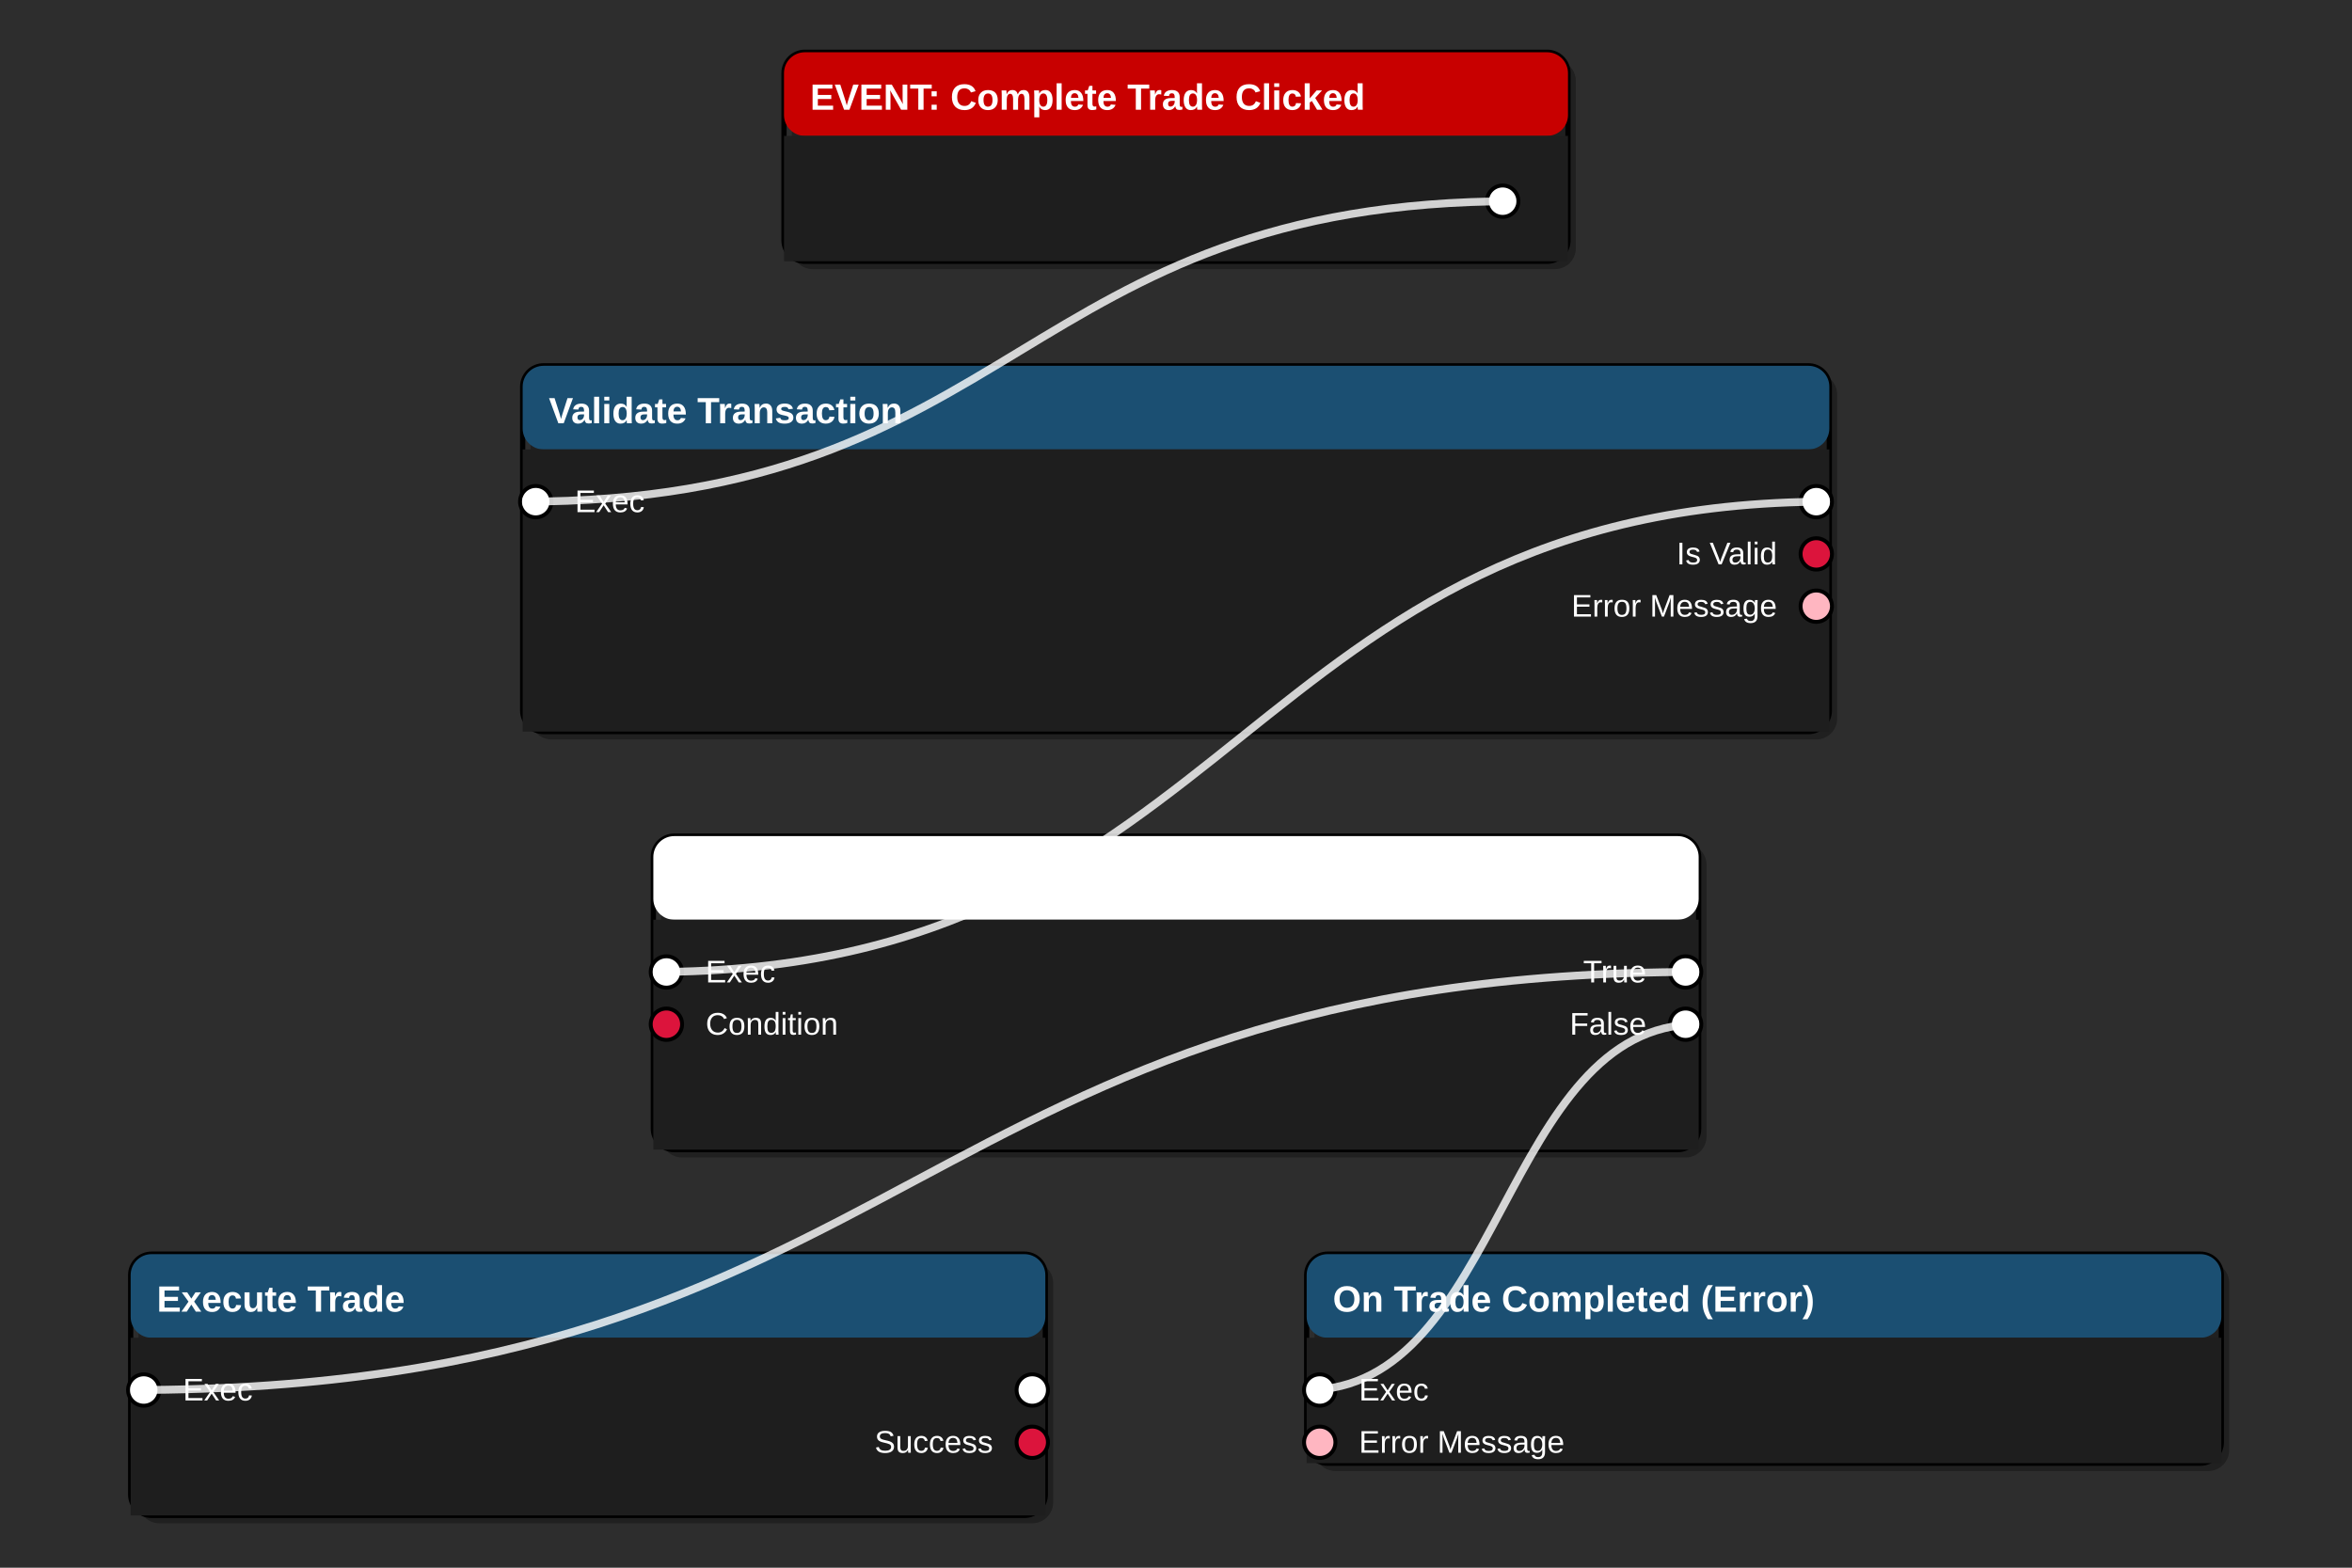
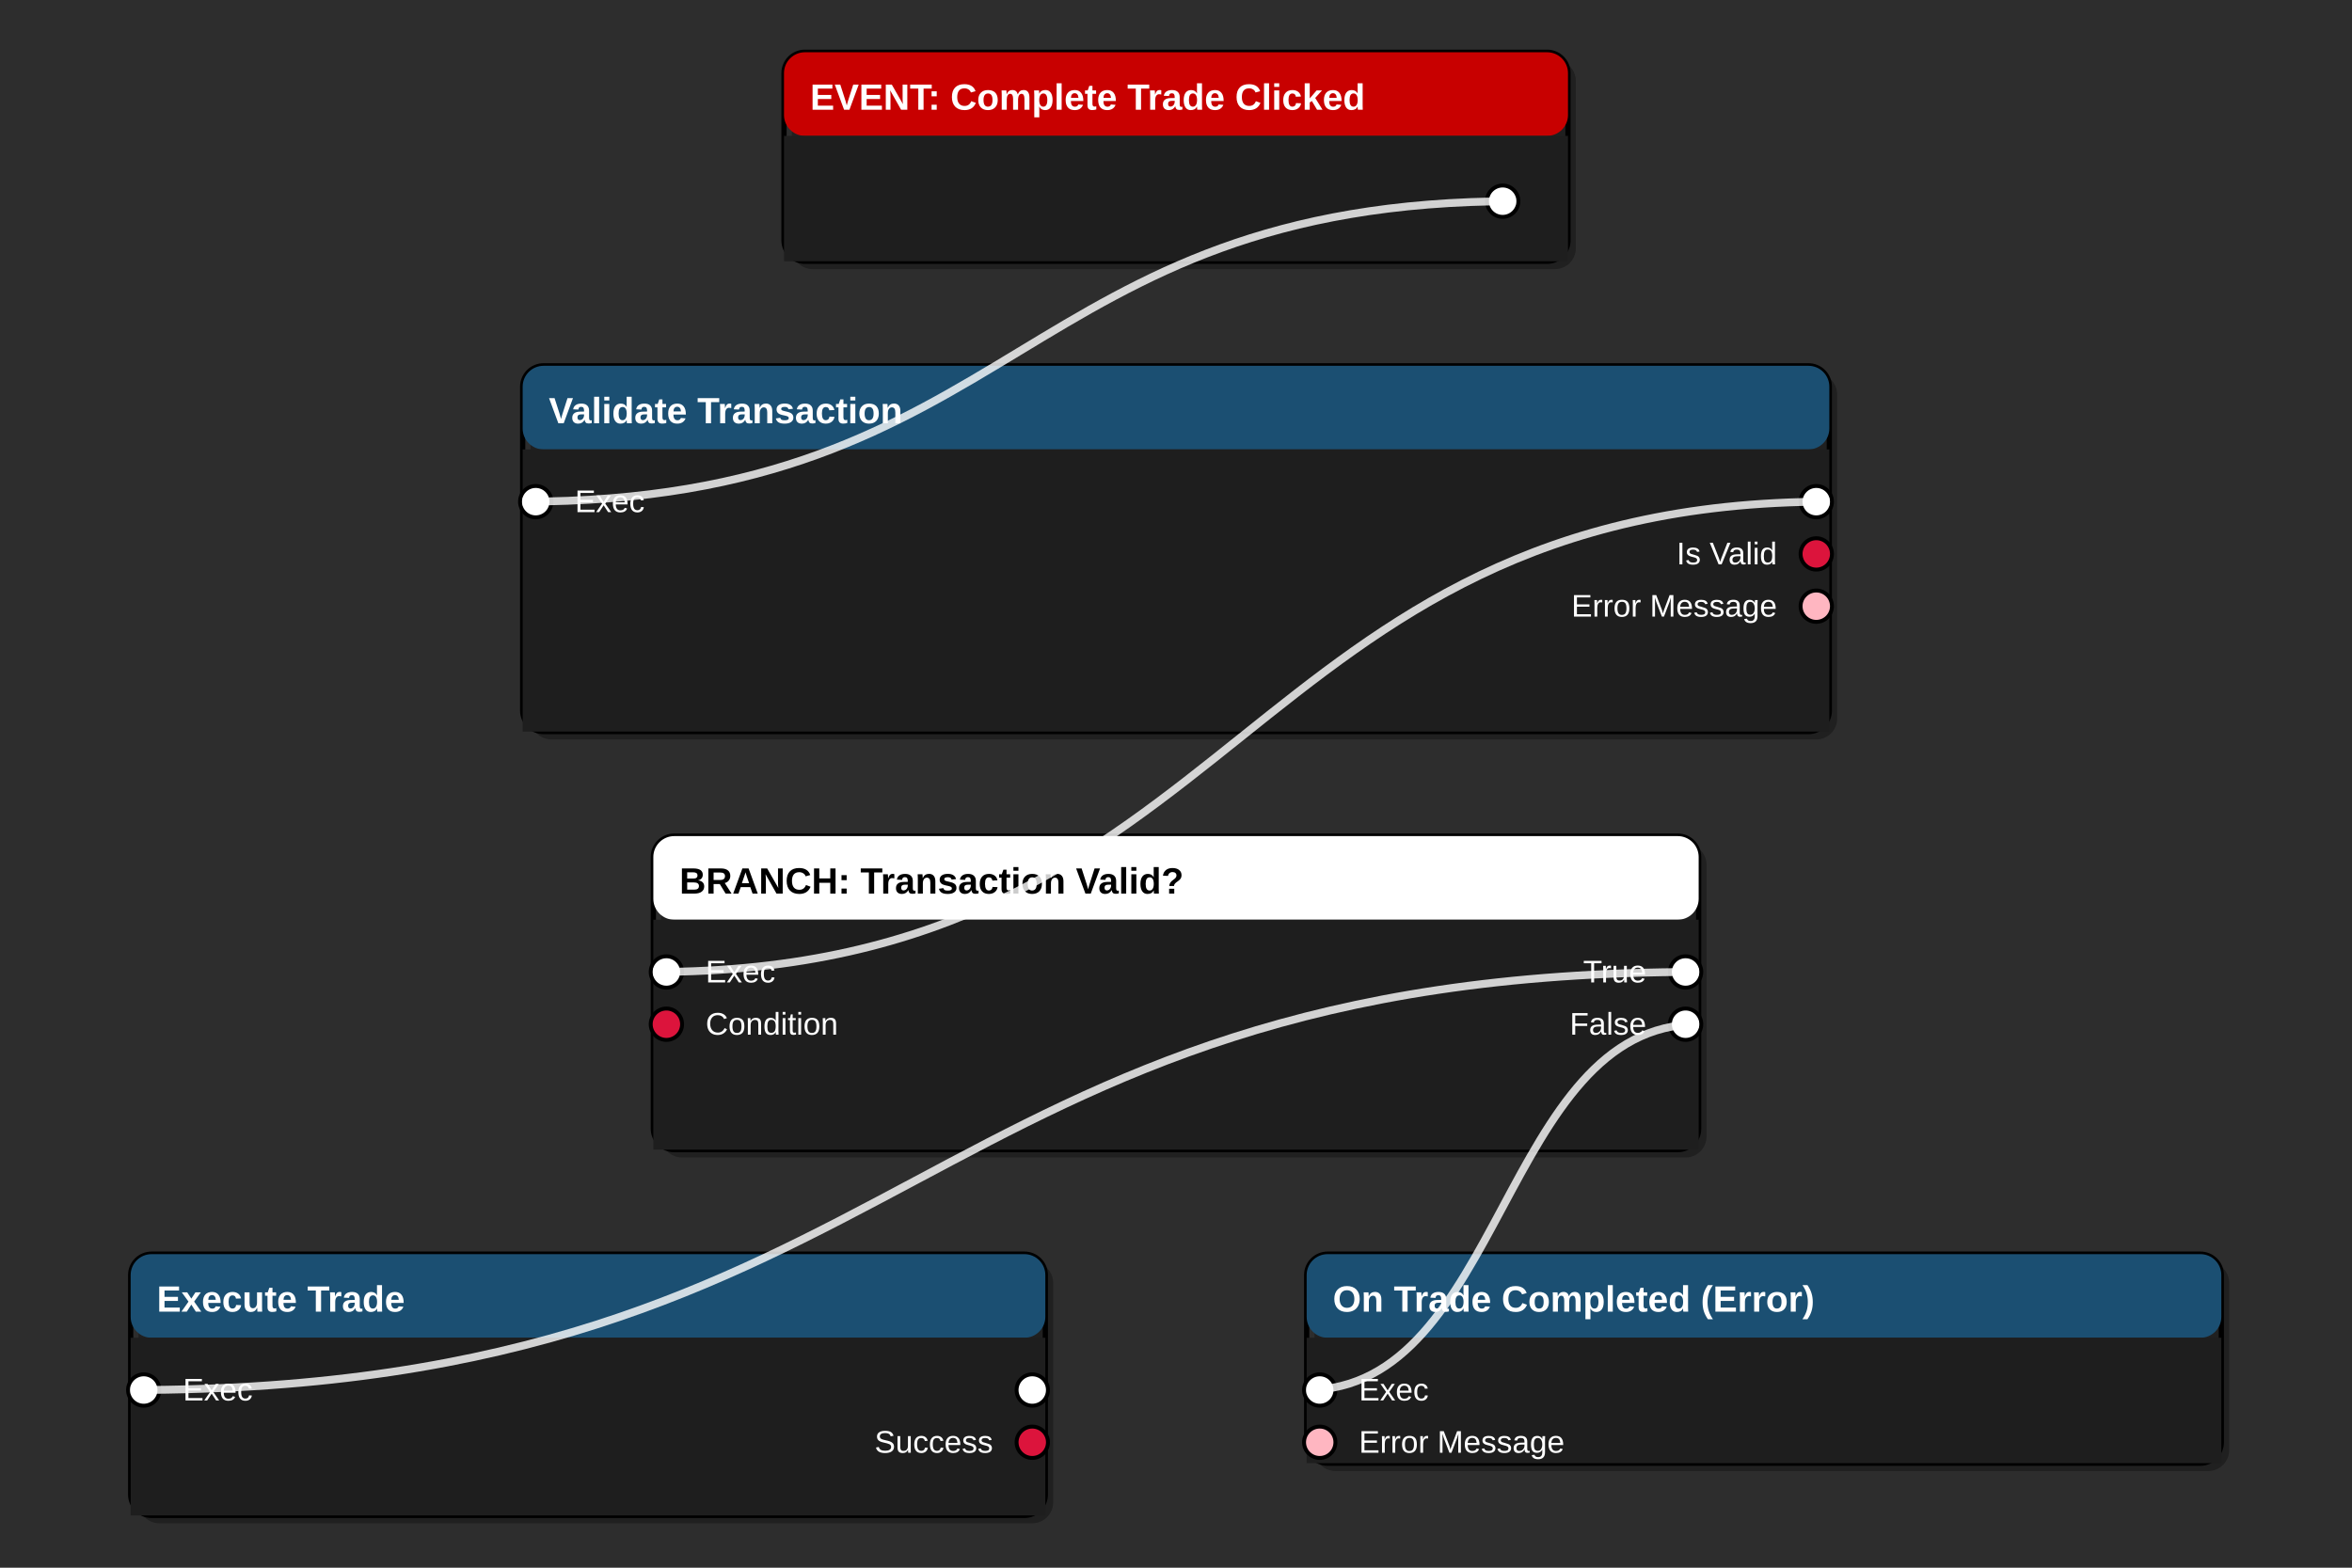
<svg xmlns="http://www.w3.org/2000/svg" width="900" height="600" viewBox="0 0 900 600">
  <rect width="900" height="600" fill="#2D2D2D" />
  <rect x="303" y="23" width="300" height="80" rx="8" fill="#000000" opacity="0.3" />
  <rect x="300" y="20" width="300" height="80" rx="8" fill="none" stroke="#000000" stroke-width="2" />
  <rect x="300" y="20" width="300" height="32" rx="8" fill="#C80000" />
  <text x="310" y="42" fill="#FFFFFF" font-family="Arial, sans-serif" font-size="14" font-weight="bold">EVENT: Complete Trade Clicked</text>
  <rect x="300" y="52" width="300" height="48" fill="#1E1E1E" />
  <circle cx="575" cy="77" r="6" fill="#FFFFFF" stroke="#000000" stroke-width="1.5" />
  <text x="560" y="81" fill="#FFFFFF" font-family="Arial, sans-serif" font-size="12" text-anchor="end" />
  <rect x="203" y="143" width="500" height="140" rx="8" fill="#000000" opacity="0.3" />
  <rect x="200" y="140" width="500" height="140" rx="8" fill="none" stroke="#000000" stroke-width="2" />
  <rect x="200" y="140" width="500" height="32" rx="8" fill="#1B4F72" />
  <text x="210" y="162" fill="#FFFFFF" font-family="Arial, sans-serif" font-size="14" font-weight="bold">Validate Transaction</text>
  <rect x="200" y="172" width="500" height="108" fill="#1E1E1E" />
  <circle cx="205" cy="192" r="6" fill="#FFFFFF" stroke="#000000" stroke-width="1.5" />
  <text x="220" y="196" fill="#FFFFFF" font-family="Arial, sans-serif" font-size="12" text-anchor="start">Exec</text>
  <circle cx="695" cy="192" r="6" fill="#FFFFFF" stroke="#000000" stroke-width="1.5" />
  <text x="680" y="196" fill="#FFFFFF" font-family="Arial, sans-serif" font-size="12" text-anchor="end" />
  <circle cx="695" cy="212" r="6" fill="#DC143C" stroke="#000000" stroke-width="1.5" />
  <text x="680" y="216" fill="#FFFFFF" font-family="Arial, sans-serif" font-size="12" text-anchor="end">Is Valid</text>
  <circle cx="695" cy="232" r="6" fill="#FFB6C1" stroke="#000000" stroke-width="1.5" />
  <text x="680" y="236" fill="#FFFFFF" font-family="Arial, sans-serif" font-size="12" text-anchor="end">Error Message</text>
  <rect x="253" y="323" width="400" height="120" rx="8" fill="#000000" opacity="0.3" />
  <rect x="250" y="320" width="400" height="120" rx="8" fill="none" stroke="#000000" stroke-width="2" />
  <rect x="250" y="320" width="400" height="32" rx="8" fill="#FFFFFF" />
-   <text x="260" y="342" fill="#FFFFFF" font-family="Arial, sans-serif" font-size="14" font-weight="bold">BRANCH: Transaction Valid?</text>
+   <text x="260" y="342" fill="#000000" font-family="Arial, sans-serif" font-size="14" font-weight="bold">BRANCH: Transaction Valid?</text>
  <rect x="250" y="352" width="400" height="88" fill="#1E1E1E" />
  <circle cx="255" cy="372" r="6" fill="#FFFFFF" stroke="#000000" stroke-width="1.5" />
  <text x="270" y="376" fill="#FFFFFF" font-family="Arial, sans-serif" font-size="12" text-anchor="start">Exec</text>
  <circle cx="255" cy="392" r="6" fill="#DC143C" stroke="#000000" stroke-width="1.5" />
  <text x="270" y="396" fill="#FFFFFF" font-family="Arial, sans-serif" font-size="12" text-anchor="start">Condition</text>
  <circle cx="645" cy="372" r="6" fill="#FFFFFF" stroke="#000000" stroke-width="1.5" />
  <text x="630" y="376" fill="#FFFFFF" font-family="Arial, sans-serif" font-size="12" text-anchor="end">True</text>
  <circle cx="645" cy="392" r="6" fill="#FFFFFF" stroke="#000000" stroke-width="1.5" />
  <text x="630" y="396" fill="#FFFFFF" font-family="Arial, sans-serif" font-size="12" text-anchor="end">False</text>
  <rect x="53" y="483" width="350" height="100" rx="8" fill="#000000" opacity="0.3" />
  <rect x="50" y="480" width="350" height="100" rx="8" fill="none" stroke="#000000" stroke-width="2" />
  <rect x="50" y="480" width="350" height="32" rx="8" fill="#1B4F72" />
  <text x="60" y="502" fill="#FFFFFF" font-family="Arial, sans-serif" font-size="14" font-weight="bold">Execute Trade</text>
  <rect x="50" y="512" width="350" height="68" fill="#1E1E1E" />
  <circle cx="55" cy="532" r="6" fill="#FFFFFF" stroke="#000000" stroke-width="1.5" />
  <text x="70" y="536" fill="#FFFFFF" font-family="Arial, sans-serif" font-size="12" text-anchor="start">Exec</text>
  <circle cx="395" cy="532" r="6" fill="#FFFFFF" stroke="#000000" stroke-width="1.5" />
  <text x="380" y="536" fill="#FFFFFF" font-family="Arial, sans-serif" font-size="12" text-anchor="end" />
  <circle cx="395" cy="552" r="6" fill="#DC143C" stroke="#000000" stroke-width="1.5" />
  <text x="380" y="556" fill="#FFFFFF" font-family="Arial, sans-serif" font-size="12" text-anchor="end">Success</text>
  <rect x="503" y="483" width="350" height="80" rx="8" fill="#000000" opacity="0.3" />
  <rect x="500" y="480" width="350" height="80" rx="8" fill="none" stroke="#000000" stroke-width="2" />
  <rect x="500" y="480" width="350" height="32" rx="8" fill="#1B4F72" />
  <text x="510" y="502" fill="#FFFFFF" font-family="Arial, sans-serif" font-size="14" font-weight="bold">On Trade Completed (Error)</text>
  <rect x="500" y="512" width="350" height="48" fill="#1E1E1E" />
  <circle cx="505" cy="532" r="6" fill="#FFFFFF" stroke="#000000" stroke-width="1.5" />
  <text x="520" y="536" fill="#FFFFFF" font-family="Arial, sans-serif" font-size="12" text-anchor="start">Exec</text>
  <circle cx="505" cy="552" r="6" fill="#FFB6C1" stroke="#000000" stroke-width="1.5" />
  <text x="520" y="556" fill="#FFFFFF" font-family="Arial, sans-serif" font-size="12" text-anchor="start">Error Message</text>
  <path d="M 580 77 C 390.0 77, 390.0 192, 200 192" stroke="#FFFFFF" stroke-width="3" fill="none" opacity="0.8" />
  <path d="M 700 192 C 475.0 192, 475.0 372, 250 372" stroke="#FFFFFF" stroke-width="3" fill="none" opacity="0.8" />
  <path d="M 650 372 C 350.0 372, 350.0 532, 50 532" stroke="#FFFFFF" stroke-width="3" fill="none" opacity="0.8" />
  <path d="M 650 392 C 575.0 392, 575.0 532, 500 532" stroke="#FFFFFF" stroke-width="3" fill="none" opacity="0.8" />
</svg>
